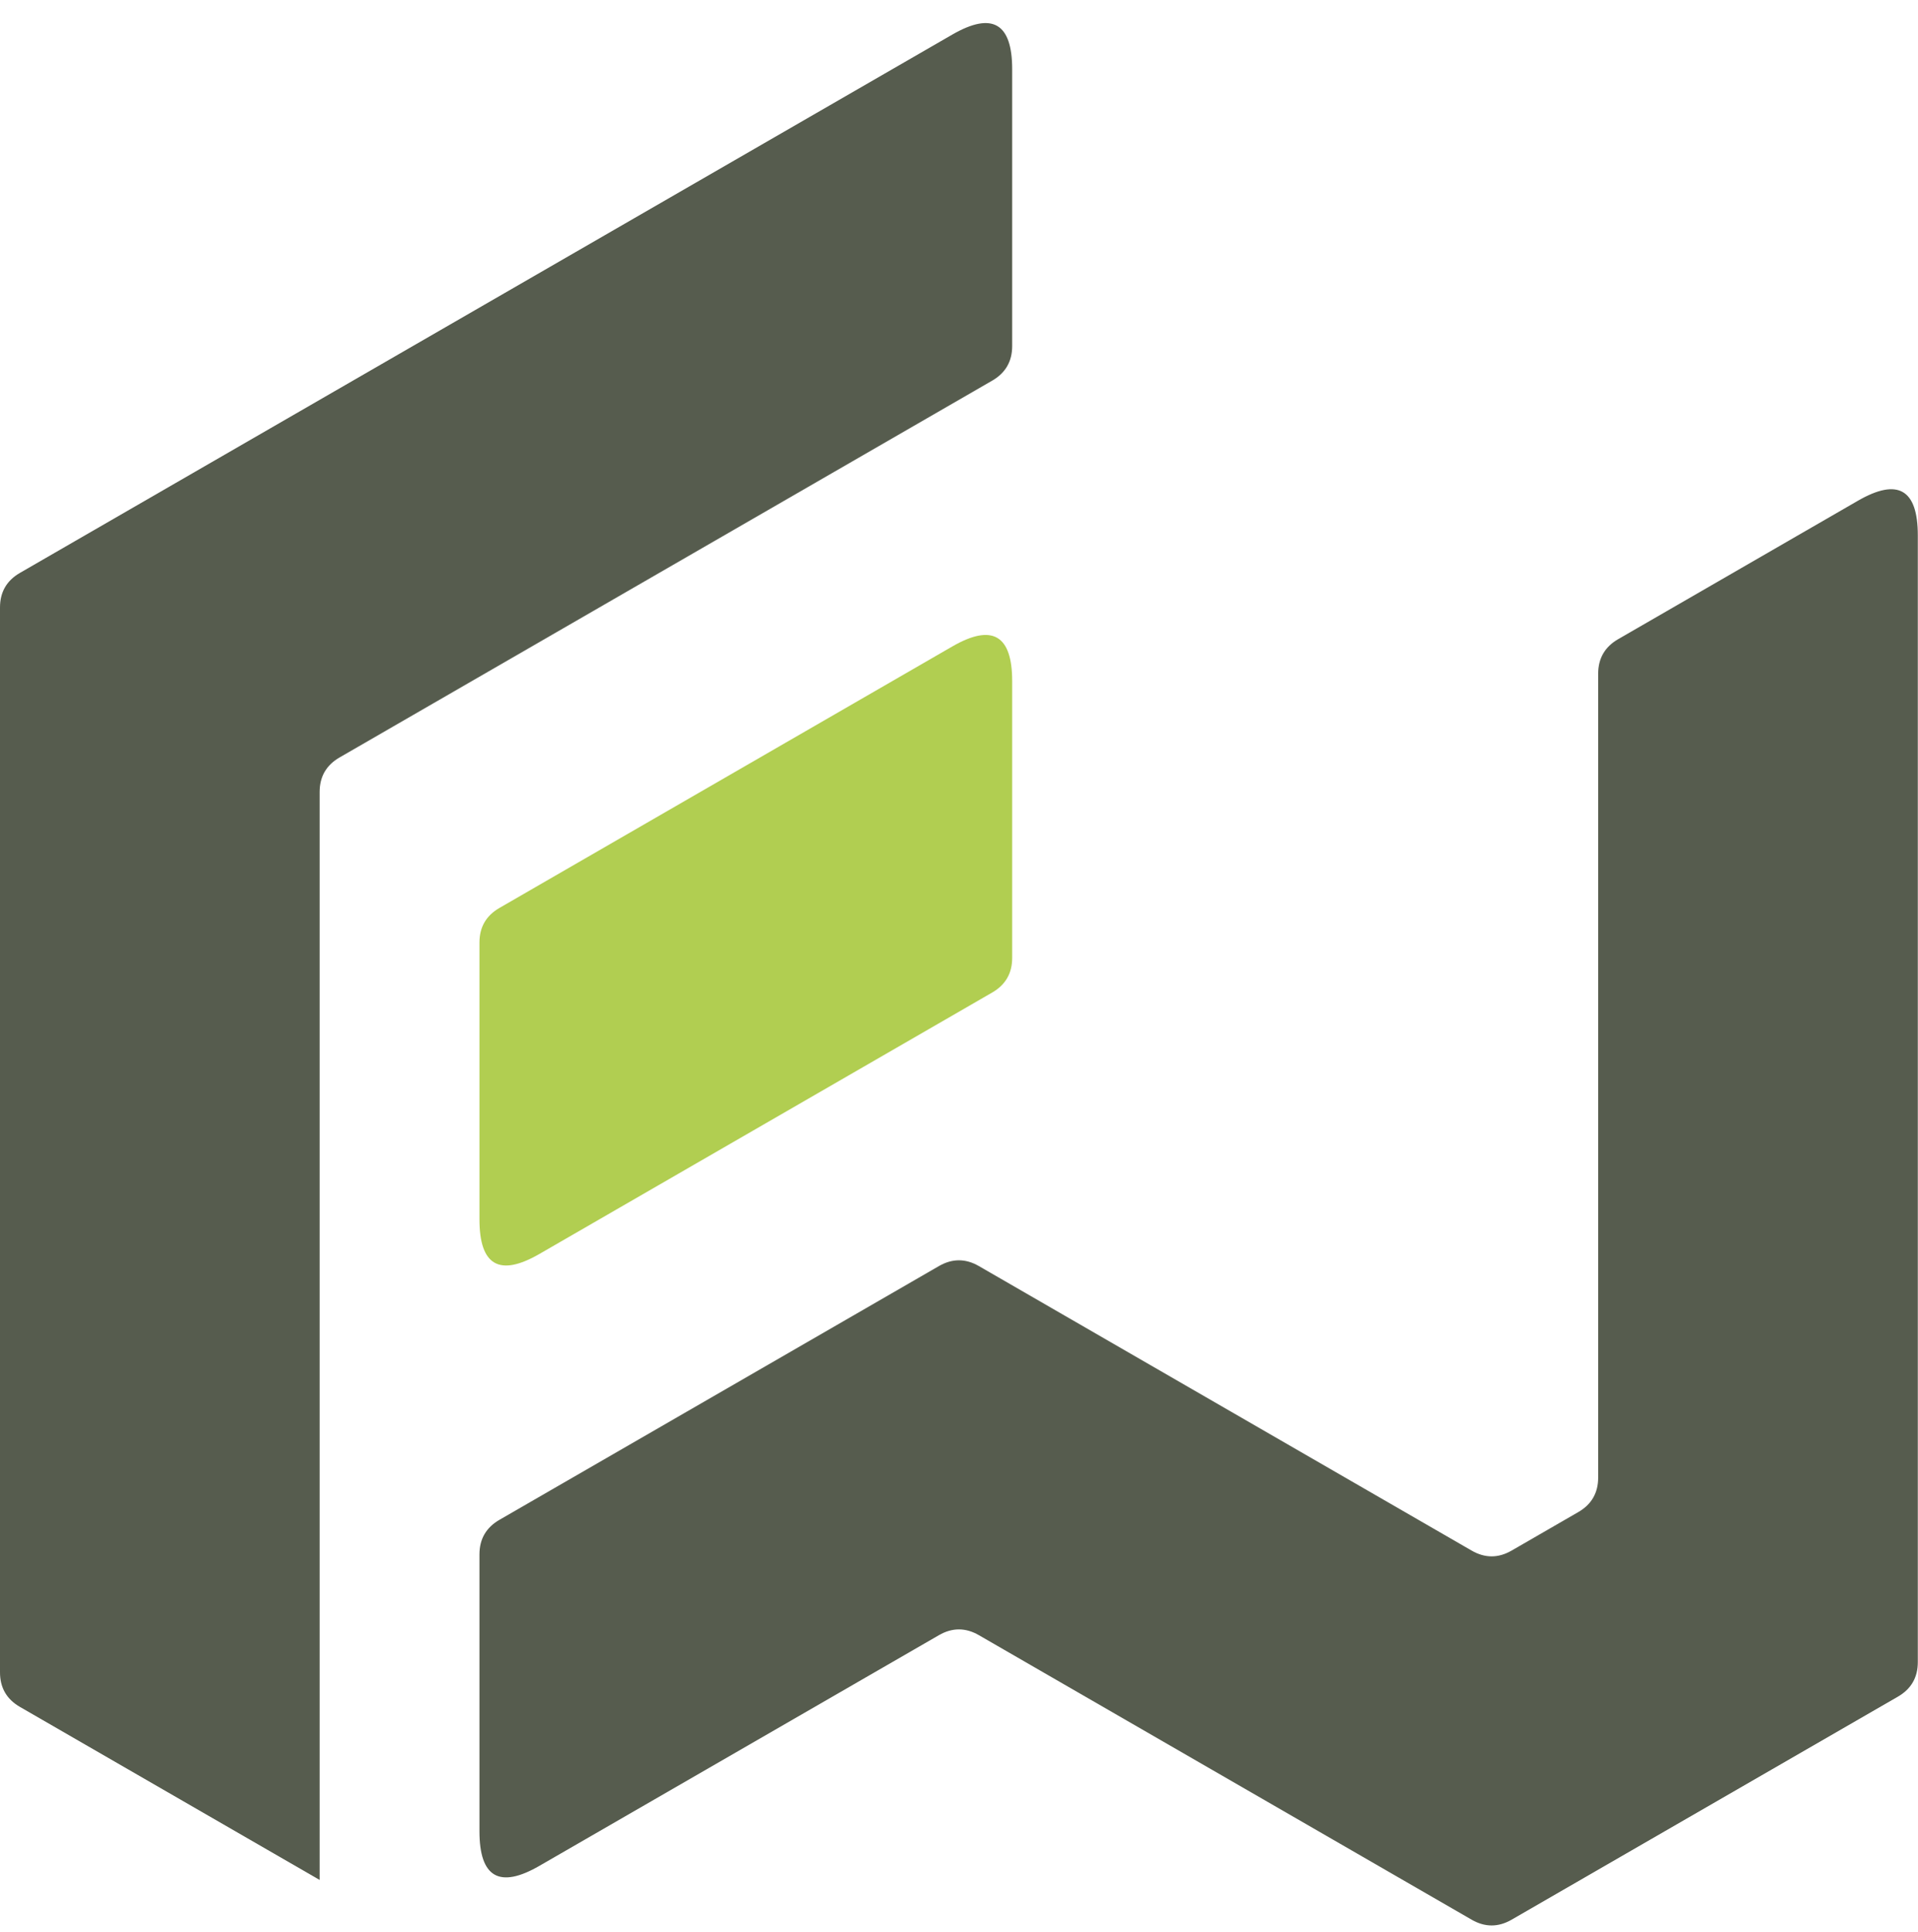
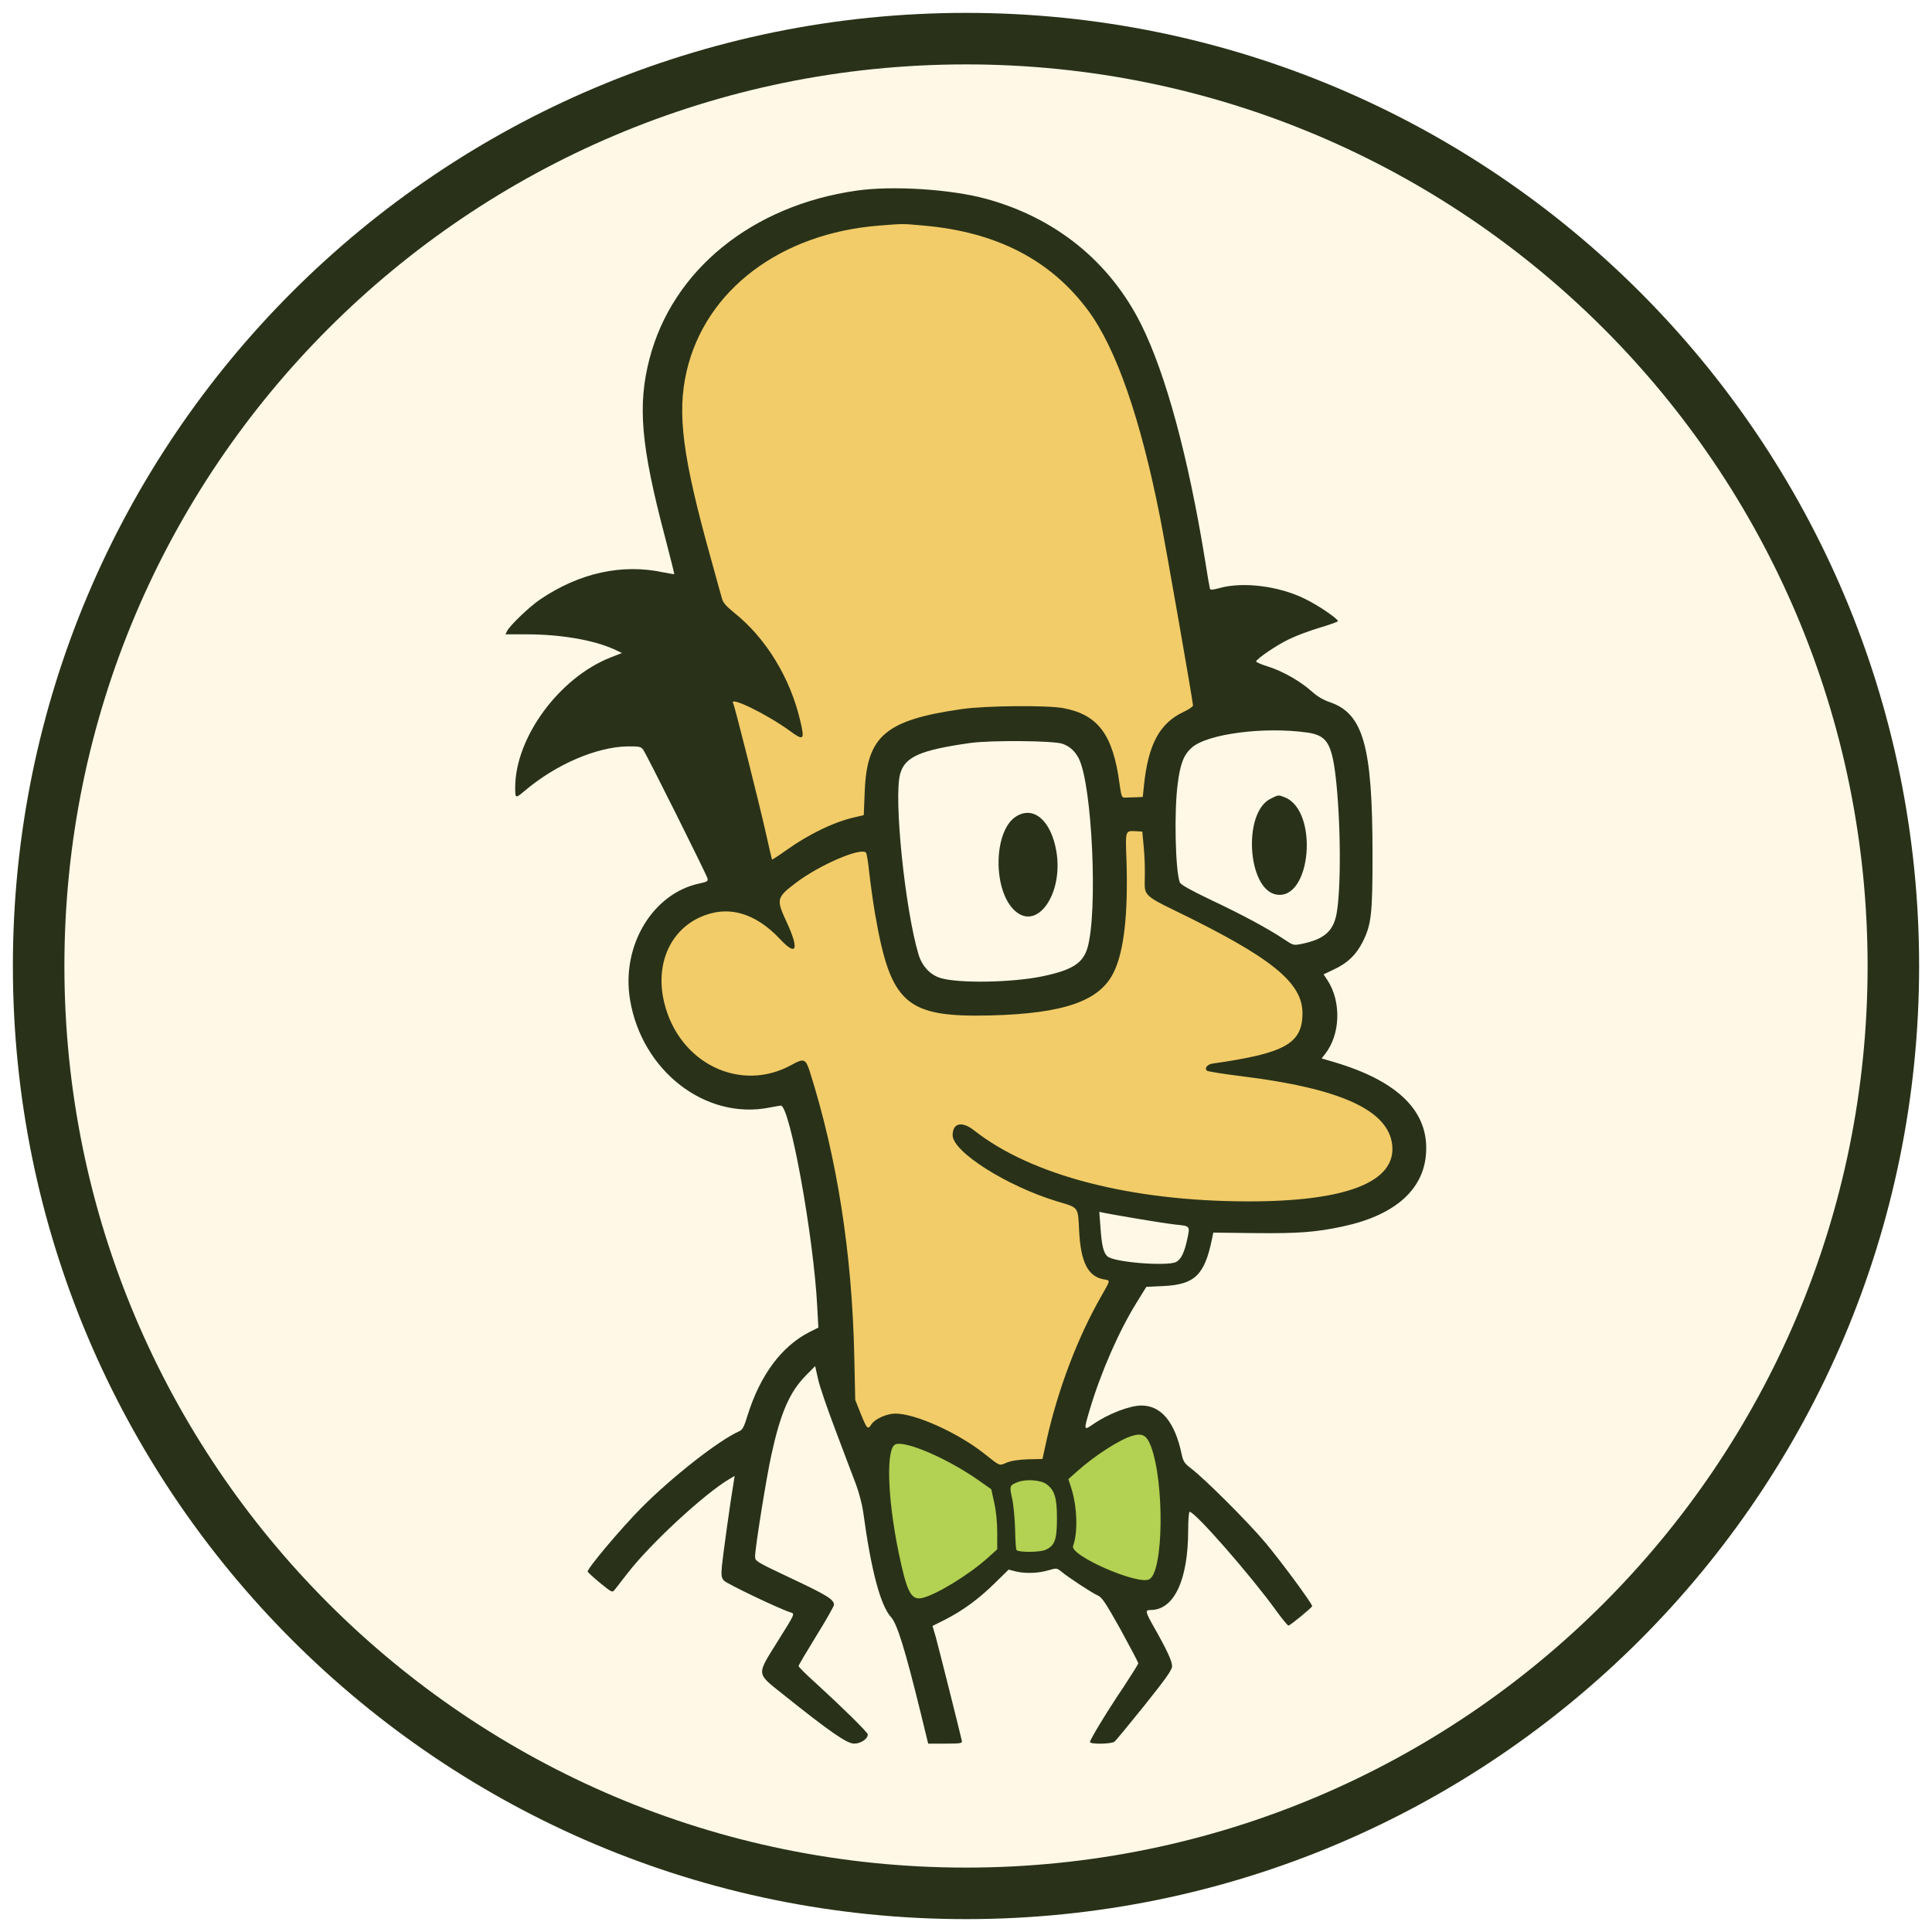
- <svg xmlns="http://www.w3.org/2000/svg" width="288" height="290" viewBox="0 0 288 290" role="img" aria-labelledby="logo-title">
-   <g fill="#565c4e">
-     <path d="M143 5.196Q152 0 152 10.392L152 51.962Q152 55.426 149 57.158L51 113.738Q48 115.47 48 118.934L48 282.3L3 256.319Q0 254.587 0 251.123L0 91.221Q0 87.757 3 86.025Z" />
-     <path d="M72 233.42Q72 229.956 75 228.224L141 190.118Q144 188.386 147 190.118L221 232.842Q224 234.574 227 232.842L237 227.069Q240 225.337 240 221.873L240 101.177Q240 97.713 243 95.981L279 75.196Q288 70 288 80.392L288 249.585Q288 253.05 285 254.782L227 288.268Q224 290 221 288.268L147 245.544Q144 243.812 141 245.544L81 280.185Q72 285.381 72 274.989Z" />
+ <svg xmlns="http://www.w3.org/2000/svg" width="1200" height="1200" viewBox="0 0 1200 1200" role="img" aria-labelledby="logo-title">
+   <circle cx="600" cy="600" r="576" fill="#fff8e7" stroke="#293218" stroke-width="32" />
+   <g transform="translate(-30 -19)">
+     <path fill="#fff8e7" d="M549 850 C516 864 504 889 493 914 C457 937 425 971 403 1003 L562 1102 H715 L838 1023 C818 991 790 959 760 935 L738 904 L679 939 L568 915 Z" />
+     <g transform="translate(0 1254) scale(.1 -.1)">
+       <path fill="#fff8e7" d="M5620 11166 c-650 -93 -1143 -494 -1286 -1045 -75 -289 -53 -539 96 -1105 33 -126 59 -230 58 -232 -2 -1 -32 4 -68 11 -258 55 -520 -3 -765 -168 -65 -44 -184 -158 -204 -194 l-12 -23 133 0 c210 0 413 -35 540 -92 l51 -24 -69 -27 c-320 -125 -594 -498 -594 -808 0 -70 1 -70 59 -21 195 165 445 272 638 276 71 1 84 -2 97 -19 19 -24 392 -772 400 -800 5 -18 -1 -22 -48 -32 -292 -61 -488 -387 -433 -721 73 -444 470 -751 868 -671 30 6 60 11 68 12 56 7 205 -815 227 -1249 l7 -130 -56 -28 c-172 -88 -305 -266 -383 -515 -22 -73 -32 -92 -53 -101 -128 -57 -416 -283 -606 -474 -125 -126 -335 -375 -335 -397 0 -4 34 -35 76 -70 76 -62 77 -62 93 -42 9 11 45 58 81 104 140 181 475 491 631 583 l32 19 -6 -39 c-18 -102 -67 -457 -73 -519 -5 -60 -4 -73 12 -92 16 -19 344 -176 412 -197 30 -10 34 -2 -78 -181 -132 -212 -134 -195 30 -326 291 -233 400 -309 445 -309 41 0 85 29 85 57 0 13 -159 169 -322 318 -60 53 -108 102 -108 107 0 5 50 89 110 187 61 98 110 185 110 193 0 33 -43 60 -262 163 -224 106 -228 108 -228 138 0 52 69 484 101 630 57 261 113 390 213 492 l59 60 18 -80 c9 -44 59 -188 109 -320 50 -132 106 -282 126 -333 19 -51 39 -127 45 -170 49 -363 107 -583 173 -656 38 -41 87 -198 184 -593 l47 -193 107 0 c96 0 106 2 102 18 -9 43 -145 584 -162 645 l-20 68 72 36 c113 57 212 129 310 225 l91 89 42 -11 c60 -15 141 -12 203 6 51 15 54 15 79 -5 48 -40 197 -137 228 -150 27 -11 49 -44 143 -212 60 -110 110 -204 110 -210 0 -5 -40 -69 -88 -142 -104 -154 -212 -332 -212 -347 0 -15 133 -13 152 2 9 7 93 109 187 226 134 168 171 220 171 243 0 31 -30 97 -111 240 -57 101 -58 109 -21 109 145 1 232 187 232 498 0 61 4 112 9 112 34 0 381 -397 536 -612 39 -54 74 -96 78 -95 16 5 146 112 147 121 0 16 -186 269 -292 396 -106 126 -376 396 -461 460 -40 31 -48 42 -58 90 -42 198 -127 300 -249 300 -73 0 -206 -51 -300 -116 -60 -41 -60 -40 -20 95 68 227 179 482 290 661 l60 97 104 5 c197 9 258 68 304 293 l8 39 259 -3 c271 -3 380 6 544 41 320 68 501 225 518 449 21 262 -169 453 -570 572 l-78 23 21 27 c96 121 102 326 15 459 l-24 36 63 30 c86 40 139 91 180 172 54 108 61 173 61 540 0 676 -57 878 -266 949 -39 13 -78 36 -112 67 -71 63 -179 125 -271 154 -42 13 -75 27 -74 32 7 19 129 102 205 138 45 22 131 54 192 72 61 18 111 36 111 40 0 15 -123 99 -204 138 -161 80 -383 108 -529 68 -43 -12 -59 -13 -62 -5 -2 7 -16 86 -30 177 -105 646 -244 1157 -397 1465 -195 390 -531 662 -963 780 -220 60 -580 83 -805 51z" />
+       <path fill="#f2cc69" stroke="#f2cc69" stroke-width="12" d="M6035 10949 c453 -39 791 -213 1024 -528 174 -235 325 -671 446 -1282 37 -188 205 -1148 205 -1171 0 -7 -27 -25 -59 -40 -149 -70 -220 -203 -246 -460 l-7 -68 -44 -2 c-24 -1 -54 -2 -66 -2 -21 -1 -23 6 -35 90 -40 299 -132 424 -345 465 -98 20 -487 16 -633 -5 -474 -68 -590 -166 -604 -510 l-6 -149 -56 -13 c-129 -29 -287 -106 -427 -206 -46 -33 -85 -58 -87 -57 -1 2 -19 78 -39 169 -40 178 -193 787 -202 801 -30 50 208 -66 351 -170 87 -64 94 -58 66 60 -62 268 -214 517 -412 674 -51 42 -69 62 -76 92 -6 21 -36 128 -66 238 -178 637 -213 907 -152 1170 117 504 584 857 1198 904 148 12 142 12 272 0z M7403 7100 c8 -85 9 -144 7 -233 -2 -74 13 -88 178 -168 607 -294 802 -450 802 -643 -1 -188 -108 -248 -558 -312 -33 -5 -52 -28 -36 -44 5 -5 104 -21 219 -35 612 -76 906 -210 932 -424 27 -232 -283 -354 -897 -353 -728 1 -1347 162 -1701 442 -74 58 -132 45 -132 -31 0 -103 337 -317 652 -412 134 -40 126 -30 134 -187 10 -190 55 -278 151 -296 44 -8 46 0 -14 -105 -146 -255 -268 -576 -339 -892 l-26 -119 -90 -2 c-59 -2 -105 -9 -133 -21 -48 -20 -37 -24 -142 59 -165 129 -425 246 -549 246 -53 0 -126 -33 -148 -66 -23 -36 -27 -32 -66 63 l-35 88 -6 275 c-14 639 -107 1231 -277 1767 -25 77 -36 81 -112 39 -318 -176 -699 9 -791 385 -57 231 30 442 218 530 172 80 345 33 503 -136 102 -109 118 -62 38 110 -64 138 -62 150 55 239 146 112 407 225 439 190 4 -5 14 -61 20 -124 7 -63 23 -178 36 -255 97 -562 192 -645 719 -632 457 12 678 90 764 269 63 128 89 360 79 685 -7 202 -10 193 63 190 l35 -2 8 -85z" />
+       <path fill="#293218" d="M5620 11166 c-650 -93 -1143 -494 -1286 -1045 -75 -289 -53 -539 96 -1105 33 -126 59 -230 58 -232 -2 -1 -32 4 -68 11 -258 55 -520 -3 -765 -168 -65 -44 -184 -158 -204 -194 l-12 -23 133 0 c210 0 413 -35 540 -92 l51 -24 -69 -27 c-320 -125 -594 -498 -594 -808 0 -70 1 -70 59 -21 195 165 445 272 638 276 71 1 84 -2 97 -19 19 -24 392 -772 400 -800 5 -18 -1 -22 -48 -32 -292 -61 -488 -387 -433 -721 73 -444 470 -751 868 -671 30 6 60 11 68 12 56 7 205 -815 227 -1249 l7 -130 -56 -28 c-172 -88 -305 -266 -383 -515 -22 -73 -32 -92 -53 -101 -128 -57 -416 -283 -606 -474 -125 -126 -335 -375 -335 -397 0 -4 34 -35 76 -70 76 -62 77 -62 93 -42 9 11 45 58 81 104 140 181 475 491 631 583 l32 19 -6 -39 c-18 -102 -67 -457 -73 -519 -5 -60 -4 -73 12 -92 16 -19 344 -176 412 -197 30 -10 34 -2 -78 -181 -132 -212 -134 -195 30 -326 291 -233 400 -309 445 -309 41 0 85 29 85 57 0 13 -159 169 -322 318 -60 53 -108 102 -108 107 0 5 50 89 110 187 61 98 110 185 110 193 0 33 -43 60 -262 163 -224 106 -228 108 -228 138 0 52 69 484 101 630 57 261 113 390 213 492 l59 60 18 -80 c9 -44 59 -188 109 -320 50 -132 106 -282 126 -333 19 -51 39 -127 45 -170 49 -363 107 -583 173 -656 38 -41 87 -198 184 -593 l47 -193 107 0 c96 0 106 2 102 18 -9 43 -145 584 -162 645 l-20 68 72 36 c113 57 212 129 310 225 l91 89 42 -11 c60 -15 141 -12 203 6 51 15 54 15 79 -5 48 -40 197 -137 228 -150 27 -11 49 -44 143 -212 60 -110 110 -204 110 -210 0 -5 -40 -69 -88 -142 -104 -154 -212 -332 -212 -347 0 -15 133 -13 152 2 9 7 93 109 187 226 134 168 171 220 171 243 0 31 -30 97 -111 240 -57 101 -58 109 -21 109 145 1 232 187 232 498 0 61 4 112 9 112 34 0 381 -397 536 -612 39 -54 74 -96 78 -95 16 5 146 112 147 121 0 16 -186 269 -292 396 -106 126 -376 396 -461 460 -40 31 -48 42 -58 90 -42 198 -127 300 -249 300 -73 0 -206 -51 -300 -116 -60 -41 -60 -40 -20 95 68 227 179 482 290 661 l60 97 104 5 c197 9 258 68 304 293 l8 39 259 -3 c271 -3 380 6 544 41 320 68 501 225 518 449 21 262 -169 453 -570 572 l-78 23 21 27 c96 121 102 326 15 459 l-24 36 63 30 c86 40 139 91 180 172 54 108 61 173 61 540 0 676 -57 878 -266 949 -39 13 -78 36 -112 67 -71 63 -179 125 -271 154 -42 13 -75 27 -74 32 7 19 129 102 205 138 45 22 131 54 192 72 61 18 111 36 111 40 0 15 -123 99 -204 138 -161 80 -383 108 -529 68 -43 -12 -59 -13 -62 -5 -2 7 -16 86 -30 177 -105 646 -244 1157 -397 1465 -195 390 -531 662 -963 780 -220 60 -580 83 -805 51z m415 -217 c453 -39 791 -213 1024 -528 174 -235 325 -671 446 -1282 37 -188 205 -1148 205 -1171 0 -7 -27 -25 -59 -40 -149 -70 -220 -203 -246 -460 l-7 -68 -44 -2 c-24 -1 -54 -2 -66 -2 -21 -1 -23 6 -35 90 -40 299 -132 424 -345 465 -98 20 -487 16 -633 -5 -474 -68 -590 -166 -604 -510 l-6 -149 -56 -13 c-129 -29 -287 -106 -427 -206 -46 -33 -85 -58 -87 -57 -1 2 -19 78 -39 169 -40 178 -193 787 -202 801 -30 50 208 -66 351 -170 87 -64 94 -58 66 60 -62 268 -214 517 -412 674 -51 42 -69 62 -76 92 -6 21 -36 128 -66 238 -178 637 -213 907 -152 1170 117 504 584 857 1198 904 148 12 142 12 272 0z m2385 -3149 c119 -17 150 -65 175 -265 33 -278 36 -706 6 -864 -21 -106 -78 -155 -213 -183 -54 -11 -54 -11 -114 29 -96 64 -256 151 -454 244 -127 61 -186 94 -192 108 -28 77 -36 441 -13 613 16 126 38 181 88 225 97 85 449 131 717 93z m-1520 -70 c45 -16 77 -46 100 -90 84 -163 120 -957 54 -1179 -28 -94 -96 -137 -279 -175 -188 -39 -518 -45 -632 -11 -65 19 -116 74 -138 147 -84 281 -155 975 -114 1121 29 106 124 148 434 192 127 18 522 15 575 -5z m503 -630 c8 -85 9 -144 7 -233 -2 -74 13 -88 178 -168 607 -294 802 -450 802 -643 -1 -188 -108 -248 -558 -312 -33 -5 -52 -28 -36 -44 5 -5 104 -21 219 -35 612 -76 906 -210 932 -424 27 -232 -283 -354 -897 -353 -728 1 -1347 162 -1701 442 -74 58 -132 45 -132 -31 0 -103 337 -317 652 -412 134 -40 126 -30 134 -187 10 -190 55 -278 151 -296 44 -8 46 0 -14 -105 -146 -255 -268 -576 -339 -892 l-26 -119 -90 -2 c-59 -2 -105 -9 -133 -21 -48 -20 -37 -24 -142 59 -165 129 -425 246 -549 246 -53 0 -126 -33 -148 -66 -23 -36 -27 -32 -66 63 l-35 88 -6 275 c-14 639 -107 1231 -277 1767 -25 77 -36 81 -112 39 -318 -176 -699 9 -791 385 -57 231 30 442 218 530 172 80 345 33 503 -136 102 -109 118 -62 38 110 -64 138 -62 150 55 239 146 112 407 225 439 190 4 -5 14 -61 20 -124 7 -63 23 -178 36 -255 97 -562 192 -645 719 -632 457 12 678 90 764 269 63 128 89 360 79 685 -7 202 -10 193 63 190 l35 -2 8 -85z m-38 -2320 c94 -16 200 -32 236 -36 91 -9 91 -8 74 -87 -18 -87 -40 -131 -71 -146 -61 -27 -385 -1 -425 35 -25 22 -36 67 -44 183 l-7 94 33 -7 c19 -4 111 -20 204 -36z M8190 7388 c-171 -87 -142 -560 36 -594 219 -41 267 524 51 605 -37 14 -36 15 -87 -11z M6613 7280 c-144 -87 -149 -465 -7 -589 140 -123 300 112 255 373 -33 189 -140 282 -248 216z" />
+       <path fill="#b3d153" d="M7330 3431 c-80 -25 -233 -124 -339 -219 l-55 -49 17 -53 c38 -117 43 -280 12 -362 -23 -59 405 -246 474 -207 88 49 94 599 10 825 -27 70 -53 85 -119 65z M5862 3379 c-59 -22 -51 -328 19 -669 51 -247 77 -299 144 -286 84 17 294 145 409 249 l60 54 0 104 c0 65 -7 135 -19 187 l-18 82 -81 57 c-190 133 -450 246 -514 222z M6626 3146 c-56 -21 -57 -25 -40 -101 9 -39 17 -125 19 -193 1 -67 5 -126 9 -130 15 -15 142 -14 178 1 59 25 73 62 73 197 0 127 -15 176 -66 212 -34 25 -123 32 -173 14z" />
+     </g>
  </g>
-   <path fill="#b1ce51" d="M72 141.536Q72 138.072 75 136.34L143 97.08Q152 91.884 152 102.276L152 143.845Q152 147.309 149 149.041L81 188.301Q72 193.497 72 183.105Z" />
</svg>
